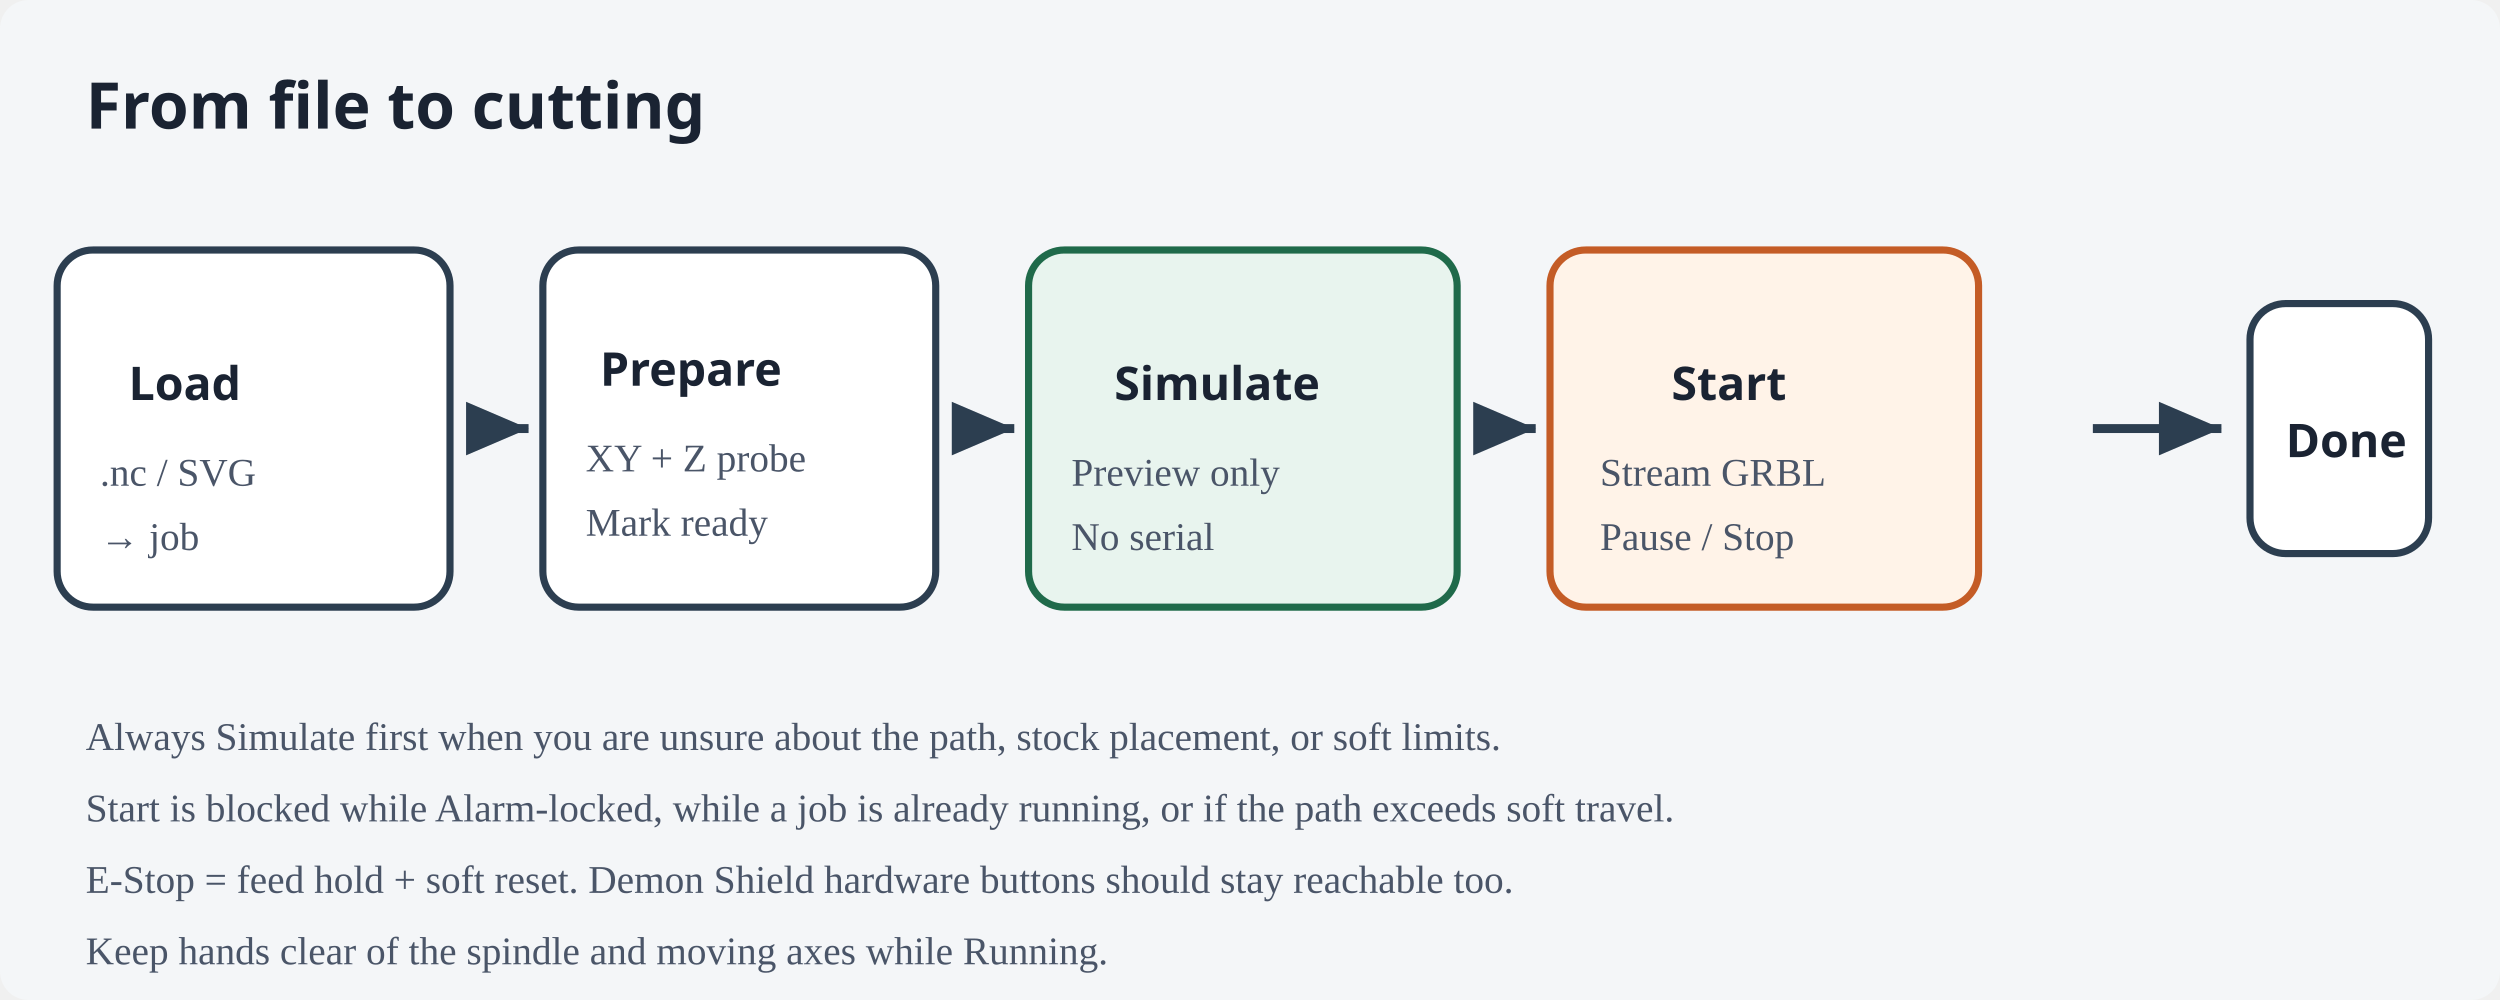
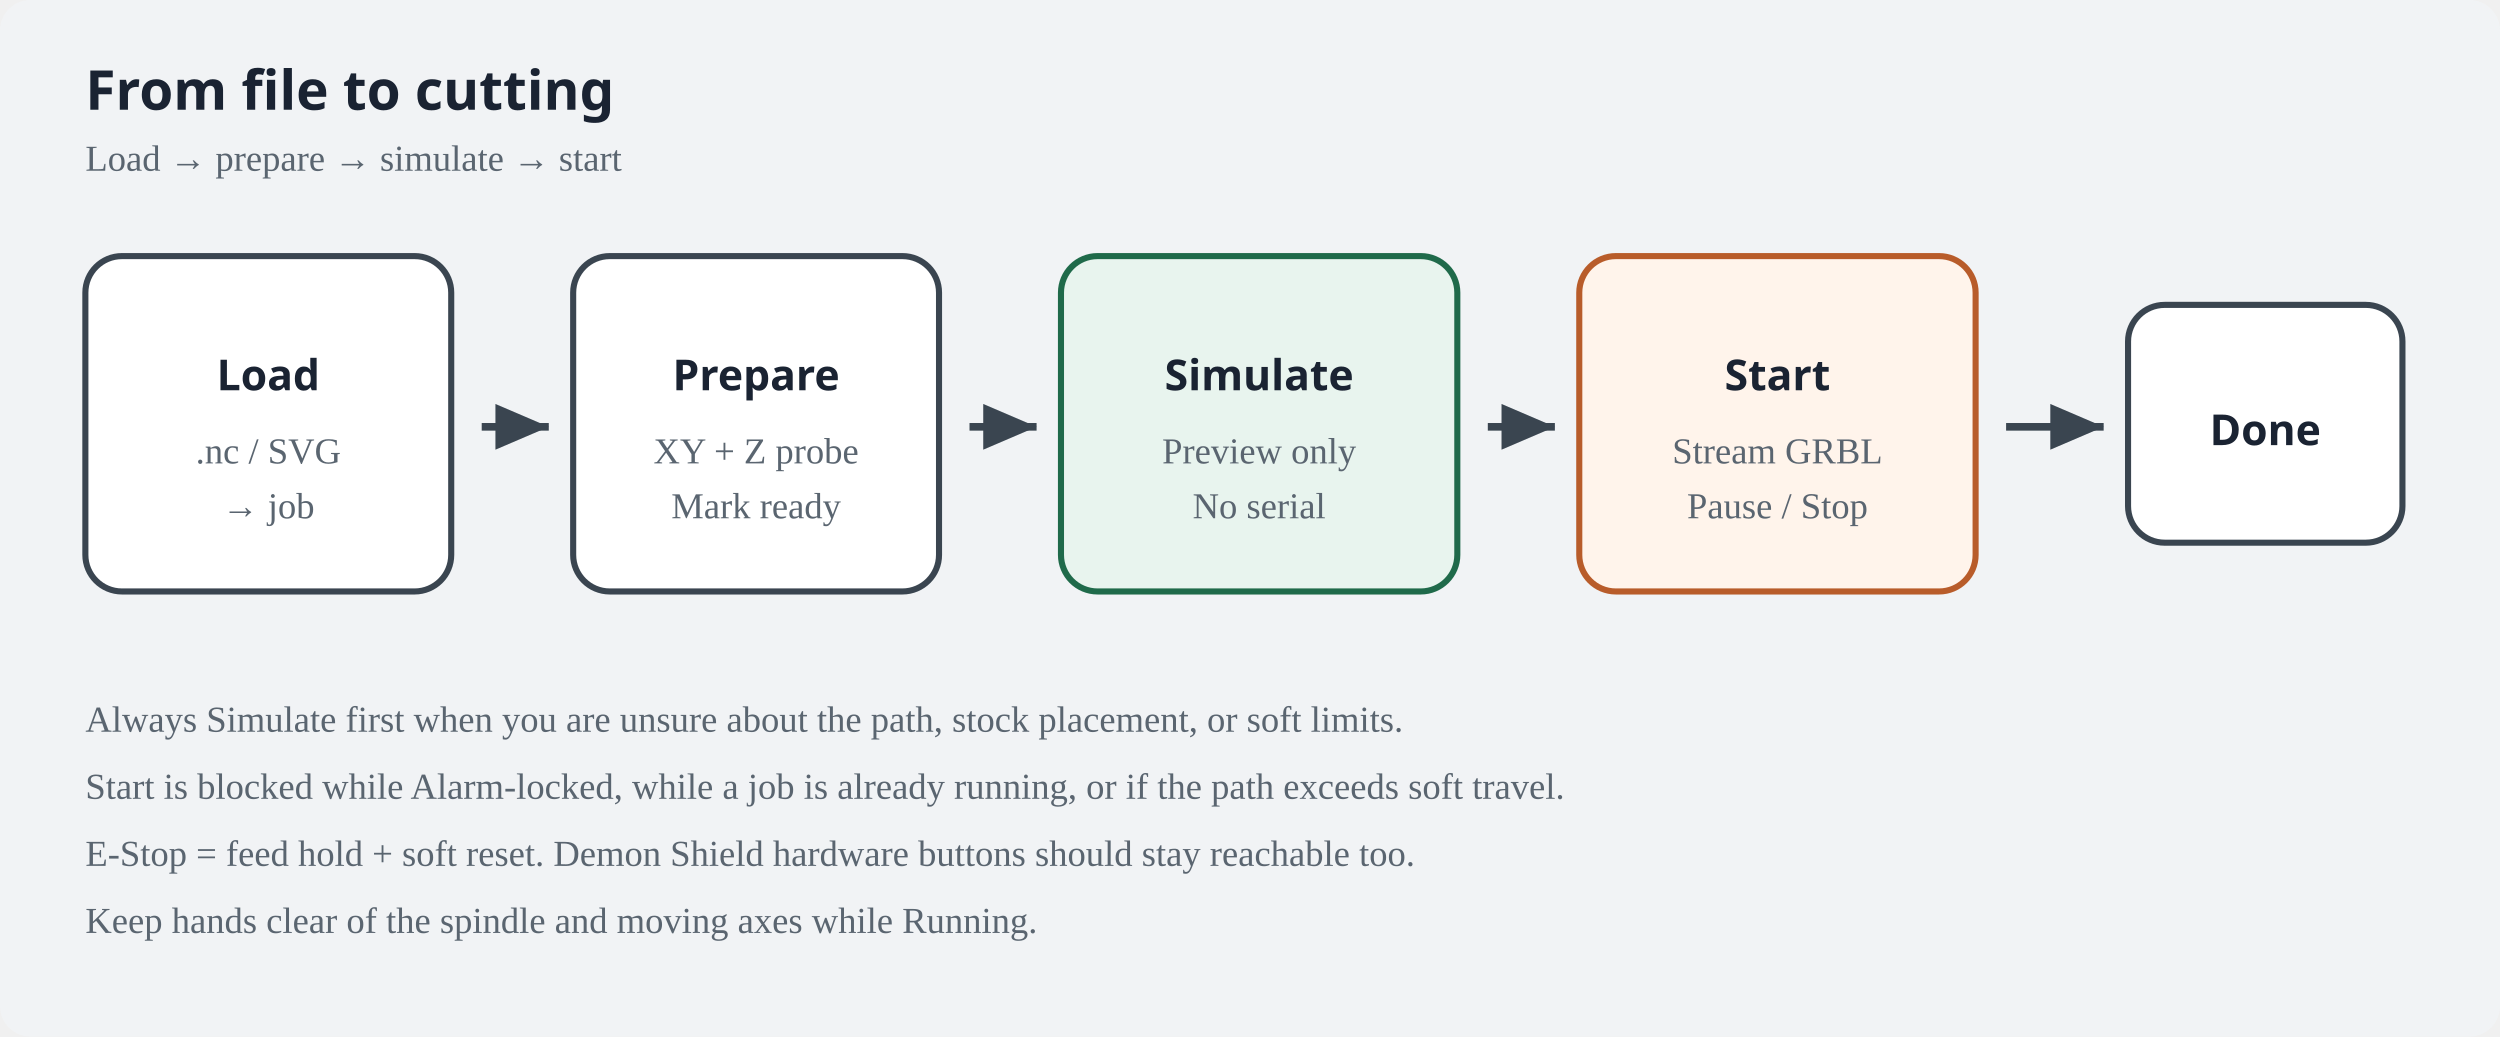
- <svg xmlns="http://www.w3.org/2000/svg" viewBox="0 0 700 280" role="img" aria-labelledby="t d">
+ <svg xmlns="http://www.w3.org/2000/svg" viewBox="0 0 820 340" role="img" aria-labelledby="t d">
  <defs>
    <style>
-       .bg { fill: #f4f6f8; }
-       .box { fill: #ffffff; stroke: #2c3e50; stroke-width: 2; }
+       .bg { fill: #f1f3f5; }
+       .box { fill: #ffffff; stroke: #3a4550; stroke-width: 2; }
      .sim { fill: #e8f4ee; stroke: #1f6a4a; stroke-width: 2; }
-       .run { fill: #fff3e8; stroke: #c45c26; stroke-width: 2; }
-       .lab { font-family: system-ui,Segoe UI,sans-serif; fill: #1a2332; font-size: 13px; font-weight: 700; }
+       .run { fill: #fff4eb; stroke: #b85c2a; stroke-width: 2; }
+       .lab { font-family: system-ui, "Segoe UI", sans-serif; fill: #1a2332; font-size: 14px; font-weight: 700; }
      .title { font-size: 18px; font-weight: 700; }
-       .tiny { font-size: 11px; fill: #4a5568; font-weight: 400; }
-       .line { stroke: #2c3e50; stroke-width: 2.5; fill: none; marker-end: url(#a); }
+       .tiny { font-size: 12px; fill: #5a6570; font-weight: 400; }
+       .line { stroke: #3a4550; stroke-width: 2.5; fill: none; marker-end: url(#a); }
    </style>
    <marker id="a" markerWidth="9" markerHeight="9" refX="7" refY="3" orient="auto">
-       <path d="M0,0 L7,3 L0,6 Z" fill="#2c3e50" />
+       <path d="M0,0 L7,3 L0,6 Z" fill="#3a4550" />
    </marker>
  </defs>
-   <rect class="bg" width="700" height="280" rx="8" />
-   <text class="lab title" x="24" y="36">From file to cutting</text>
-   <rect class="box" x="16" y="70" width="110" height="100" rx="10" />
-   <text class="lab" x="36" y="112">Load</text>
-   <text class="tiny" x="28" y="136">.nc / SVG</text>
-   <text class="tiny" x="28" y="154">→ job</text>
-   <path class="line" d="M132 120 H148" />
-   <rect class="box" x="152" y="70" width="110" height="100" rx="10" />
-   <text class="lab" x="168" y="108">Prepare</text>
-   <text class="tiny" x="164" y="132">XY + Z probe</text>
-   <text class="tiny" x="164" y="150">Mark ready</text>
-   <path class="line" d="M268 120 H284" />
-   <rect class="sim" x="288" y="70" width="120" height="100" rx="10" />
-   <text class="lab" x="312" y="112">Simulate</text>
-   <text class="tiny" x="300" y="136">Preview only</text>
-   <text class="tiny" x="300" y="154">No serial</text>
-   <path class="line" d="M414 120 H430" />
-   <rect class="run" x="434" y="70" width="120" height="100" rx="10" />
-   <text class="lab" x="468" y="112">Start</text>
-   <text class="tiny" x="448" y="136">Stream GRBL</text>
-   <text class="tiny" x="448" y="154">Pause / Stop</text>
-   <path class="line" d="M586 120 H622" />
-   <rect class="box" x="630" y="85" width="50" height="70" rx="10" />
-   <text class="lab" x="640" y="128">Done</text>
-   <text class="tiny" x="24" y="210">Always Simulate first when you are unsure about the path, stock placement, or soft limits.</text>
-   <text class="tiny" x="24" y="230">Start is blocked while Alarm-locked, while a job is already running, or if the path exceeds soft travel.</text>
-   <text class="tiny" x="24" y="250">E-Stop = feed hold + soft reset. Demon Shield hardware buttons should stay reachable too.</text>
-   <text class="tiny" x="24" y="270">Keep hands clear of the spindle and moving axes while Running.</text>
+   <rect class="bg" width="820" height="340" rx="10" />
+   <text class="lab title" x="28" y="36">From file to cutting</text>
+   <text class="tiny" x="28" y="56">Load → prepare → simulate → start</text>
+   <rect class="box" x="28" y="84" width="120" height="110" rx="12" />
+   <text class="lab" x="88" y="128" text-anchor="middle">Load</text>
+   <text class="tiny" x="88" y="152" text-anchor="middle">.nc / SVG</text>
+   <text class="tiny" x="88" y="170" text-anchor="middle">→ job</text>
+   <path class="line" d="M158 140 H180" />
+   <rect class="box" x="188" y="84" width="120" height="110" rx="12" />
+   <text class="lab" x="248" y="128" text-anchor="middle">Prepare</text>
+   <text class="tiny" x="248" y="152" text-anchor="middle">XY + Z probe</text>
+   <text class="tiny" x="248" y="170" text-anchor="middle">Mark ready</text>
+   <path class="line" d="M318 140 H340" />
+   <rect class="sim" x="348" y="84" width="130" height="110" rx="12" />
+   <text class="lab" x="413" y="128" text-anchor="middle">Simulate</text>
+   <text class="tiny" x="413" y="152" text-anchor="middle">Preview only</text>
+   <text class="tiny" x="413" y="170" text-anchor="middle">No serial</text>
+   <path class="line" d="M488 140 H510" />
+   <rect class="run" x="518" y="84" width="130" height="110" rx="12" />
+   <text class="lab" x="583" y="128" text-anchor="middle">Start</text>
+   <text class="tiny" x="583" y="152" text-anchor="middle">Stream GRBL</text>
+   <text class="tiny" x="583" y="170" text-anchor="middle">Pause / Stop</text>
+   <path class="line" d="M658 140 H690" />
+   <rect class="box" x="698" y="100" width="90" height="78" rx="12" />
+   <text class="lab" x="743" y="146" text-anchor="middle">Done</text>
+   <text class="tiny" x="28" y="240">Always Simulate first when you are unsure about the path, stock placement, or soft limits.</text>
+   <text class="tiny" x="28" y="262">Start is blocked while Alarm-locked, while a job is already running, or if the path exceeds soft travel.</text>
+   <text class="tiny" x="28" y="284">E-Stop = feed hold + soft reset. Demon Shield hardware buttons should stay reachable too.</text>
+   <text class="tiny" x="28" y="306">Keep hands clear of the spindle and moving axes while Running.</text>
</svg>
